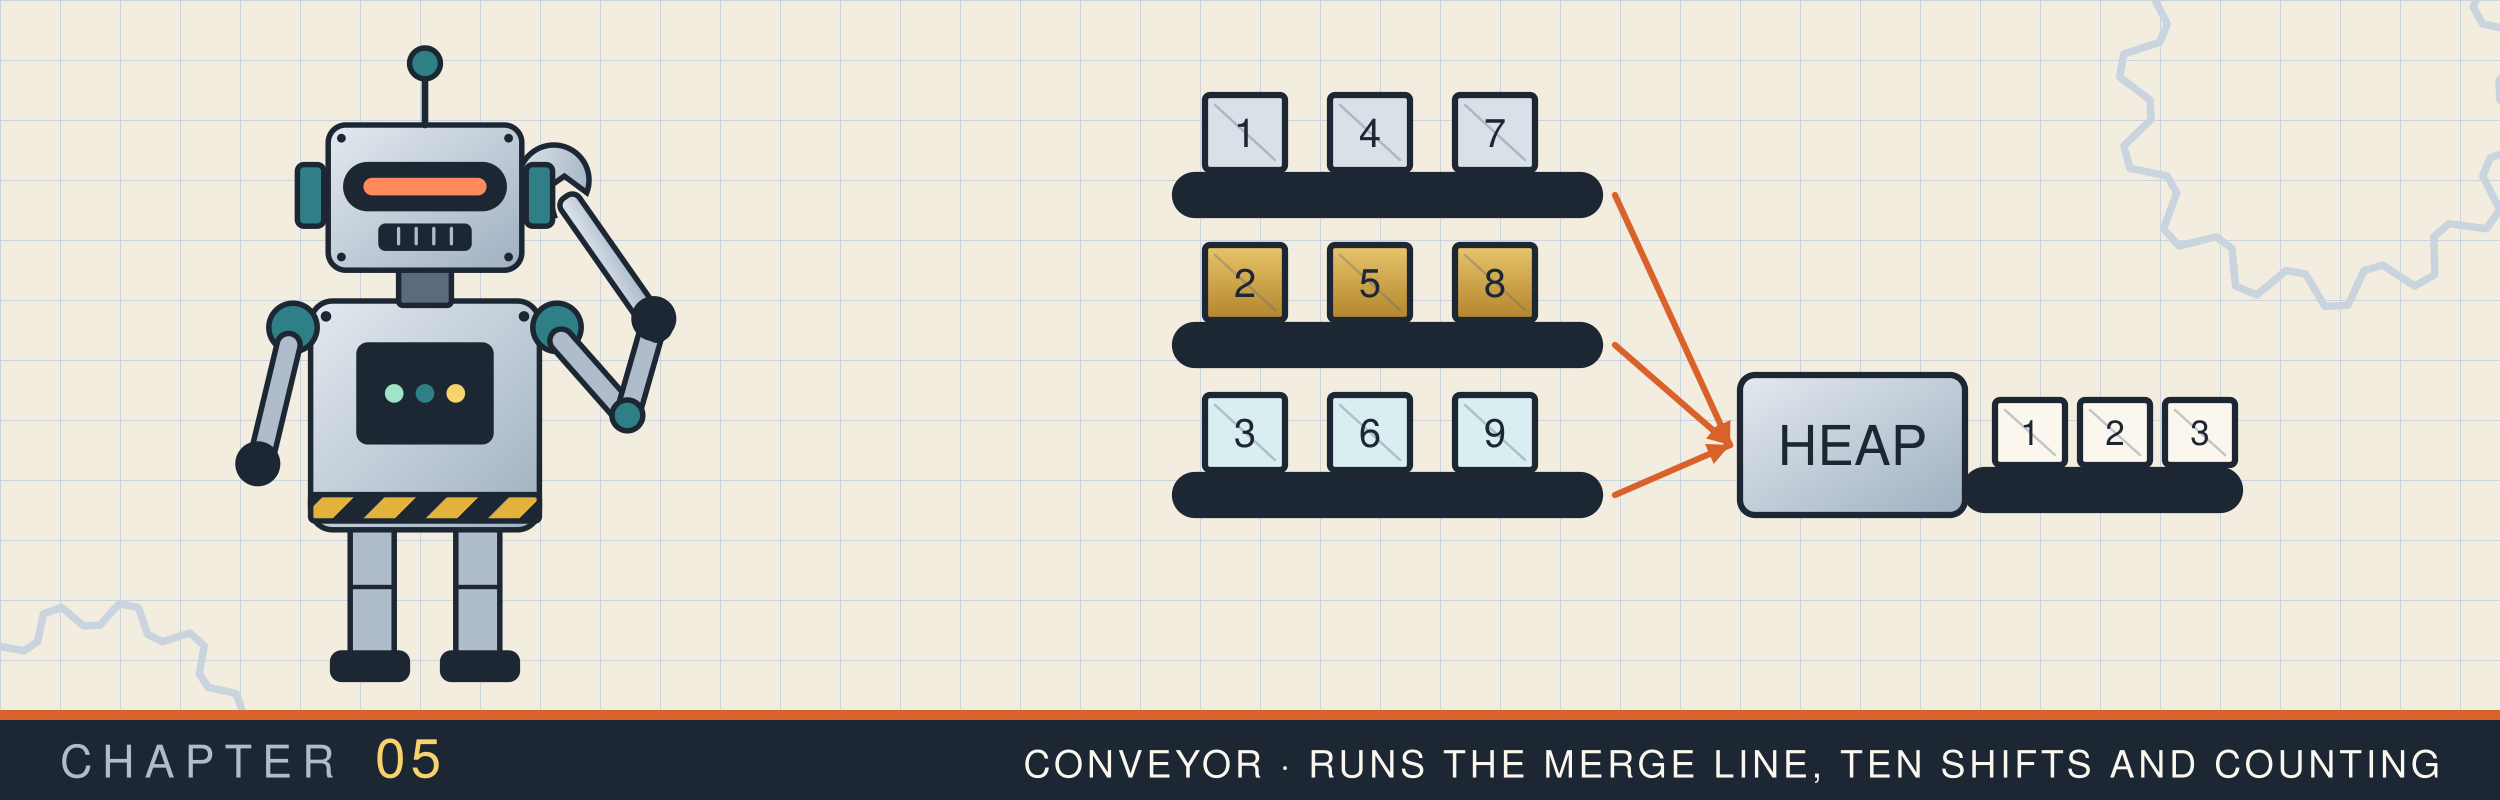
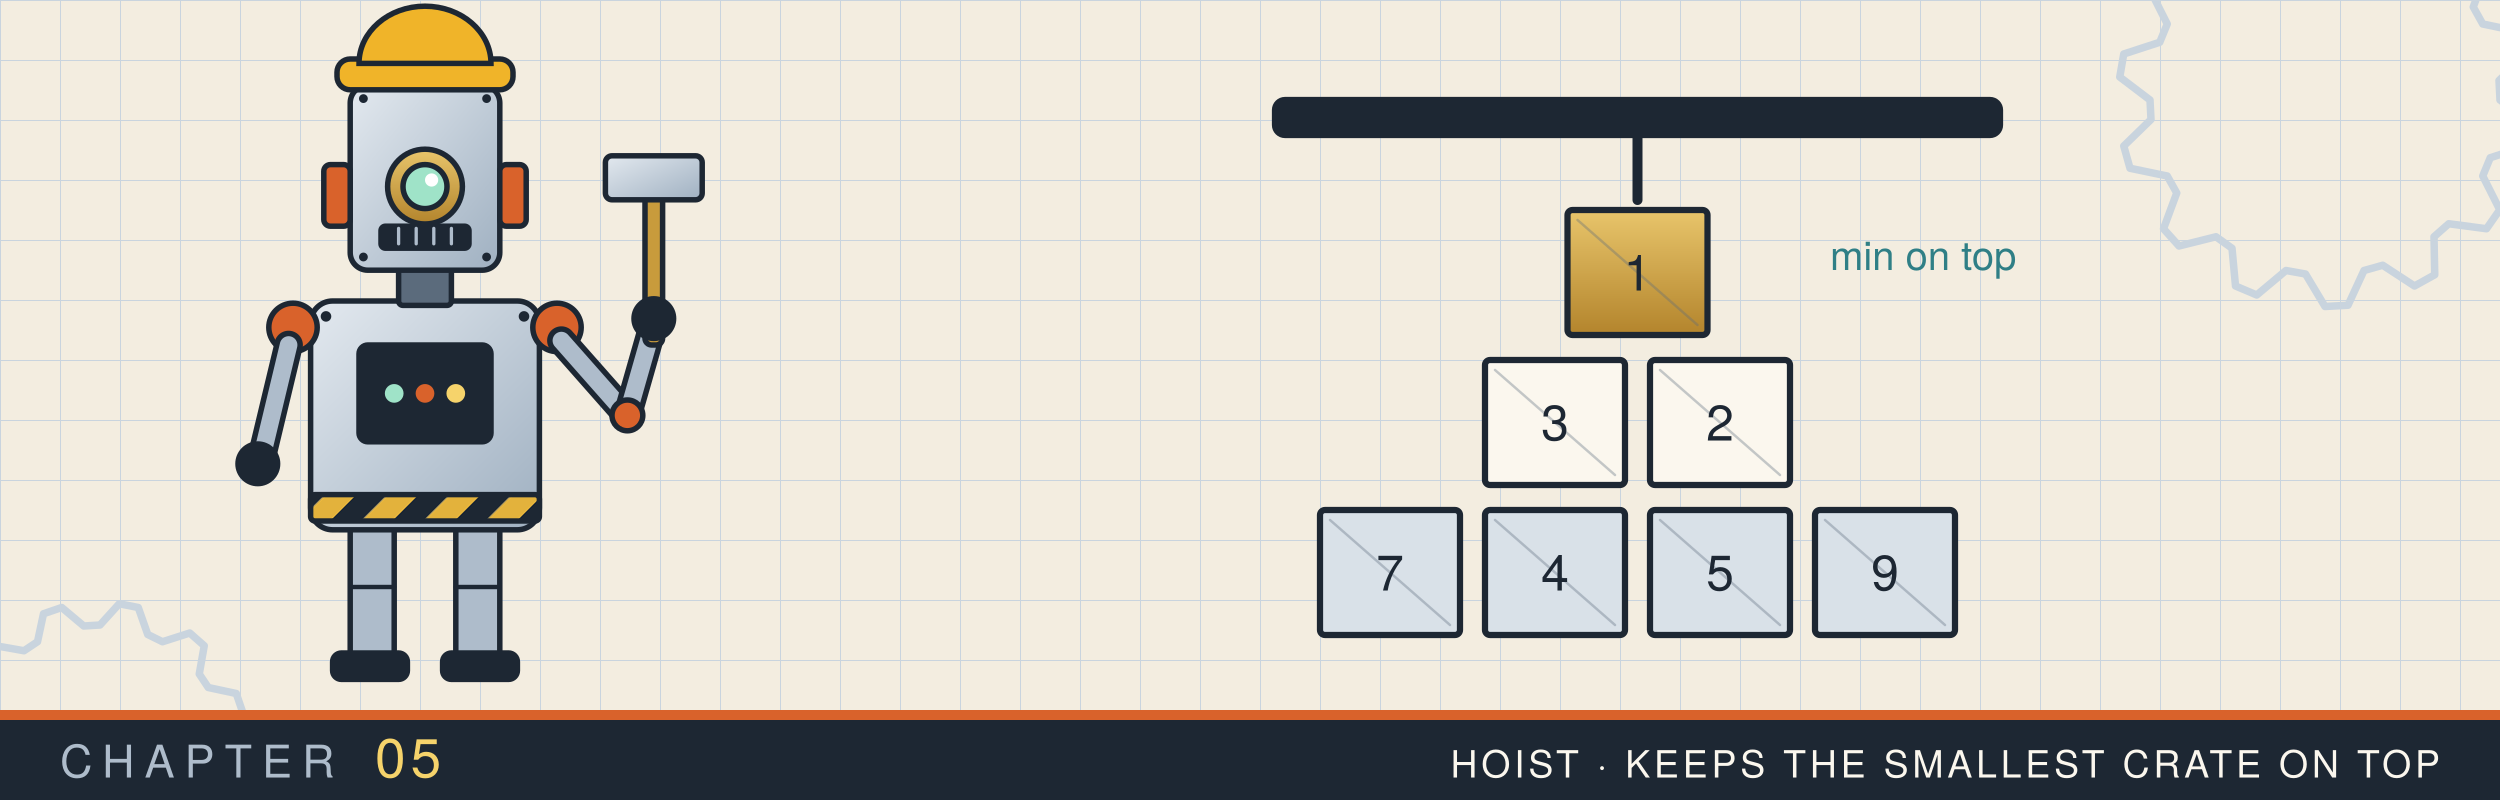
<svg xmlns="http://www.w3.org/2000/svg" viewBox="0 0 1000 320" width="1000" height="320">
  <defs>
    <pattern id="grid" width="24" height="24" patternUnits="userSpaceOnUse">
      <path d="M 24 0 L 0 0 0 24" fill="none" stroke="#c9d4de" stroke-width="0.8" />
    </pattern>
    <pattern id="hatch" width="6" height="6" patternUnits="userSpaceOnUse" patternTransform="rotate(45)">
      <line x1="0" y1="0" x2="0" y2="6" stroke="#1d2733" stroke-width="1.1" opacity="0.55" />
    </pattern>
    <pattern id="hatch-fine" width="4" height="4" patternUnits="userSpaceOnUse" patternTransform="rotate(-35)">
      <line x1="0" y1="0" x2="0" y2="4" stroke="#1d2733" stroke-width="0.7" opacity="0.4" />
    </pattern>
    <pattern id="stripes" width="20" height="20" patternUnits="userSpaceOnUse" patternTransform="rotate(45)">
      <rect width="10" height="20" fill="#1d2733" />
      <rect x="10" width="10" height="20" fill="#e3b23c" />
    </pattern>
    <linearGradient id="steel" x1="0" x2="1" y1="0" y2="1">
      <stop offset="0" stop-color="#e3e9ef" />
      <stop offset="1" stop-color="#9fb0c1" />
    </linearGradient>
    <linearGradient id="brass" x1="0" x2="0" y1="0" y2="1">
      <stop offset="0" stop-color="#e8c56b" />
      <stop offset="1" stop-color="#b3842c" />
    </linearGradient>
    <linearGradient id="copper" x1="0" x2="0" y1="0" y2="1">
      <stop offset="0" stop-color="#ee8a52" />
      <stop offset="1" stop-color="#b9471b" />
    </linearGradient>
  </defs>
  <rect x="0.0" y="0.0" width="1000.0" height="320.0" rx="0" fill="#f3ede0" stroke="none" stroke-width="0" />
  <rect x="0.0" y="0.0" width="1000.0" height="320.0" rx="0" fill="url(#grid)" stroke="none" stroke-width="0" />
  <polygon points="1000.0,40.0 1012.1,49.2 1010.5,58.4 996.1,63.1 993.1,70.4 999.9,83.9 994.6,91.5 979.5,89.5 973.6,94.7 973.9,109.9 965.8,114.4 953.1,106.1 945.6,108.2 939.2,122.1 930.0,122.6 922.2,109.6 914.4,108.2 902.7,118.0 894.2,114.4 892.8,99.3 886.4,94.7 871.6,98.4 865.4,91.5 870.7,77.2 866.9,70.4 852.0,67.3 849.5,58.4 860.4,47.8 860.0,40.0 847.9,30.8 849.5,21.6 863.9,16.9 866.9,9.6 860.1,-3.9 865.4,-11.5 880.5,-9.5 886.4,-14.7 886.1,-29.9 894.2,-34.4 906.9,-26.1 914.4,-28.2 920.8,-42.1 930.0,-42.6 937.8,-29.6 945.6,-28.2 957.3,-38.0 965.8,-34.4 967.2,-19.3 973.6,-14.7 988.4,-18.4 994.6,-11.5 989.3,2.8 993.1,9.6 1008.0,12.7 1010.5,21.6 999.6,32.2" fill="none" stroke="#c9d4de" stroke-width="3" stroke-linejoin="round" />
  <polygon points="90.0,300.0 98.5,307.7 97.0,315.3 86.2,319.1 83.3,325.0 86.8,335.9 81.7,341.7 70.4,339.7 65.0,343.3 62.6,354.5 55.3,357.0 46.5,349.6 40.0,350.0 32.3,358.5 24.7,357.0 20.9,346.2 15.0,343.3 4.1,346.8 -1.7,341.7 0.3,330.4 -3.3,325.0 -14.5,322.6 -17.0,315.3 -9.6,306.5 -10.0,300.0 -18.5,292.3 -17.0,284.7 -6.2,280.9 -3.3,275.0 -6.8,264.1 -1.7,258.3 9.6,260.3 15.0,256.7 17.4,245.5 24.7,243.0 33.5,250.4 40.0,250.0 47.7,241.5 55.3,243.0 59.1,253.8 65.0,256.7 75.9,253.2 81.7,258.3 79.7,269.6 83.3,275.0 94.5,277.4 97.0,284.7 89.6,293.5" fill="none" stroke="#c9d4de" stroke-width="3" stroke-linejoin="round" />
  <rect x="0.0" y="288.0" width="1000.0" height="32.0" rx="0" fill="#1d2733" stroke="none" stroke-width="0" />
  <rect x="0.0" y="284.0" width="1000.0" height="4.0" rx="0" fill="#d9622b" stroke="none" stroke-width="0" />
  <text x="24.0" y="311.0" font-family="DIN Condensed, Avenir Next Condensed, Helvetica Neue, sans-serif" font-size="18" fill="#aebccb" text-anchor="start" font-weight="normal" letter-spacing="4">CHAPTER</text>
-   <text x="976.0" y="311.0" font-family="DIN Condensed, Avenir Next Condensed, Helvetica Neue, sans-serif" font-size="15" fill="#fbf7ee" text-anchor="end" font-weight="normal" letter-spacing="1.5">CONVEYOR · RUNS THE MERGE LINE, TEN SHIFTS AND COUNTING</text>
+   <text x="976.0" y="311.0" font-family="DIN Condensed, Avenir Next Condensed, Helvetica Neue, sans-serif" font-size="15" fill="#fbf7ee" text-anchor="end" font-weight="normal" letter-spacing="1.5">HOIST · KEEPS THE SMALLEST CRATE ON TOP</text>
  <text x="150.0" y="311.0" font-family="DIN Condensed, Avenir Next Condensed, Helvetica Neue, sans-serif" font-size="22" fill="#f6d36b" text-anchor="start" font-weight="normal" letter-spacing="2">05</text>
  <g transform="translate(170.0 270.0) scale(0.88)">
    <rect x="-34.0" y="-70.0" width="20.0" height="64.0" rx="3" fill="#aebccb" stroke="#1d2733" stroke-width="2.5" />
    <rect x="14.0" y="-70.0" width="20.0" height="64.0" rx="3" fill="#aebccb" stroke="#1d2733" stroke-width="2.5" />
    <rect x="-42.0" y="-10.0" width="34.0" height="12.0" rx="4" fill="#1d2733" stroke="#1d2733" stroke-width="2.5" />
    <rect x="8.0" y="-10.0" width="34.0" height="12.0" rx="4" fill="#1d2733" stroke="#1d2733" stroke-width="2.5" />
    <line x1="-34.0" y1="-40.0" x2="-14.0" y2="-40.0" stroke="#1d2733" stroke-width="2" stroke-linecap="round" />
    <line x1="14.0" y1="-40.0" x2="34.0" y2="-40.0" stroke="#1d2733" stroke-width="2" stroke-linecap="round" />
    <rect x="-52.0" y="-170.0" width="104.0" height="104.0" rx="10" fill="url(#steel)" stroke="#1d2733" stroke-width="2.5" />
    <circle cx="-45.0" cy="-163.0" r="2.4" fill="#1d2733" />
    <circle cx="45.0" cy="-163.0" r="2.4" fill="#1d2733" />
    <circle cx="-45.0" cy="-73.0" r="2.4" fill="#1d2733" />
    <circle cx="45.0" cy="-73.0" r="2.4" fill="#1d2733" />
    <rect x="-30.0" y="-150.0" width="60.0" height="44.0" rx="4" fill="#1d2733" stroke="#1d2733" stroke-width="2.5" />
    <rect x="-52.0" y="-82.0" width="104.0" height="12.0" rx="2" fill="url(#stripes)" stroke="#1d2733" stroke-width="2.5" />
    <circle cx="-14.0" cy="-128.0" r="5.0" fill="#9fe3c8" stroke="#1d2733" stroke-width="1.5" />
-     <circle cx="0.0" cy="-128.0" r="5.0" fill="#2f7f86" stroke="#1d2733" stroke-width="1.5" />
+     <circle cx="0.0" cy="-128.0" r="5.0" fill="#d9622b" stroke="#1d2733" stroke-width="1.5" />
    <circle cx="14.0" cy="-128.0" r="5.0" fill="#f6d36b" stroke="#1d2733" stroke-width="1.5" />
-     <circle cx="-60.0" cy="-158.0" r="11.0" fill="#2f7f86" stroke="#1d2733" stroke-width="2.5" />
+     <circle cx="-60.0" cy="-158.0" r="11.0" fill="#d9622b" stroke="#1d2733" stroke-width="2.5" />
    <line x1="-62.0" y1="-150.0" x2="-74.0" y2="-100.0" stroke="#1d2733" stroke-width="13" stroke-linecap="round" />
    <line x1="-62.0" y1="-150.0" x2="-74.0" y2="-100.0" stroke="#aebccb" stroke-width="8" stroke-linecap="round" />
    <circle cx="-76.0" cy="-96.0" r="9.0" fill="#1d2733" stroke="#1d2733" stroke-width="2.5" />
-     <circle cx="60.0" cy="-158.0" r="11.0" fill="#2f7f86" stroke="#1d2733" stroke-width="2.5" />
+     <circle cx="60.0" cy="-158.0" r="11.0" fill="#d9622b" stroke="#1d2733" stroke-width="2.5" />
    <line x1="62.0" y1="-152.0" x2="92.0" y2="-118.0" stroke="#1d2733" stroke-width="13" stroke-linecap="round" />
    <line x1="62.0" y1="-152.0" x2="92.0" y2="-118.0" stroke="#aebccb" stroke-width="8" stroke-linecap="round" />
    <line x1="92.0" y1="-118.0" x2="104.0" y2="-160.0" stroke="#1d2733" stroke-width="13" stroke-linecap="round" />
    <line x1="92.0" y1="-118.0" x2="104.0" y2="-160.0" stroke="#aebccb" stroke-width="8" stroke-linecap="round" />
-     <circle cx="92.0" cy="-118.0" r="7.0" fill="#2f7f86" stroke="#1d2733" stroke-width="2.5" />
-     <g transform="rotate(-35 104.0 -160.0)">
-       <rect x="99.0" y="-230.0" width="10.0" height="78.0" rx="4" fill="url(#steel)" stroke="#1d2733" stroke-width="2.5" />
-       <path d="M 95.0 -226.0 a 16 16 0 1 1 18 0 l -4 -12 h -10 z" fill="url(#steel)" stroke="#1d2733" stroke-width="2.5" />
-     </g>
+     <circle cx="92.0" cy="-118.0" r="7.0" fill="#d9622b" stroke="#1d2733" stroke-width="2.5" />
+     <rect x="100.0" y="-220.0" width="8.0" height="70.0" rx="3" fill="#c89b3c" stroke="#1d2733" stroke-width="2.5" />
+     <rect x="82.0" y="-236.0" width="44.0" height="20.0" rx="3" fill="url(#steel)" stroke="#1d2733" stroke-width="2.5" />
    <circle cx="104.0" cy="-162.0" r="9.0" fill="#1d2733" stroke="#1d2733" stroke-width="2.5" />
    <rect x="-12.0" y="-186.0" width="24.0" height="18.0" rx="2" fill="#5b6b7c" stroke="#1d2733" stroke-width="2.5" />
-     <rect x="-44.0" y="-250.0" width="88.0" height="66.0" rx="8" fill="url(#steel)" stroke="#1d2733" stroke-width="2.5" />
-     <circle cx="-38.0" cy="-244.0" r="2" fill="#1d2733" />
-     <circle cx="38.0" cy="-244.0" r="2" fill="#1d2733" />
-     <circle cx="-38.0" cy="-190.0" r="2" fill="#1d2733" />
-     <circle cx="38.0" cy="-190.0" r="2" fill="#1d2733" />
-     <rect x="-58.0" y="-232.0" width="12.0" height="28.0" rx="3" fill="#2f7f86" stroke="#1d2733" stroke-width="2.5" />
-     <rect x="46.0" y="-232.0" width="12.0" height="28.0" rx="3" fill="#2f7f86" stroke="#1d2733" stroke-width="2.5" />
-     <rect x="-36.0" y="-232.0" width="72.0" height="20.0" rx="10" fill="#1d2733" stroke="#1d2733" stroke-width="2.5" />
-     <rect x="-28.0" y="-226.0" width="56.0" height="8.0" rx="4" fill="#ff8a5c" stroke="none" stroke-width="0" />
+     <rect x="-34.0" y="-268.0" width="68.0" height="84.0" rx="8" fill="url(#steel)" stroke="#1d2733" stroke-width="2.5" />
+     <circle cx="-28.0" cy="-262.0" r="2" fill="#1d2733" />
+     <circle cx="28.0" cy="-262.0" r="2" fill="#1d2733" />
+     <circle cx="-28.0" cy="-190.0" r="2" fill="#1d2733" />
+     <circle cx="28.0" cy="-190.0" r="2" fill="#1d2733" />
+     <rect x="-46.0" y="-232.0" width="12.0" height="28.0" rx="3" fill="#d9622b" stroke="#1d2733" stroke-width="2.5" />
+     <rect x="34.0" y="-232.0" width="12.0" height="28.0" rx="3" fill="#d9622b" stroke="#1d2733" stroke-width="2.5" />
+     <circle cx="0.0" cy="-222.0" r="17.0" fill="url(#brass)" stroke="#1d2733" stroke-width="2.5" />
+     <circle cx="0.0" cy="-222.0" r="10.0" fill="#9fe3c8" stroke="#1d2733" stroke-width="2.5" />
+     <circle cx="3.0" cy="-225.0" r="3.0" fill="#ffffff" stroke="none" stroke-width="0" />
    <rect x="-20.0" y="-204.0" width="40.0" height="10.0" rx="2" fill="#1d2733" stroke="#1d2733" stroke-width="2.5" />
    <line x1="-12.0" y1="-203.0" x2="-12.0" y2="-196.0" stroke="#aebccb" stroke-width="1.5" stroke-linecap="round" />
    <line x1="-4.0" y1="-203.0" x2="-4.0" y2="-196.0" stroke="#aebccb" stroke-width="1.5" stroke-linecap="round" />
    <line x1="4.0" y1="-203.0" x2="4.0" y2="-196.0" stroke="#aebccb" stroke-width="1.5" stroke-linecap="round" />
    <line x1="12.0" y1="-203.0" x2="12.0" y2="-196.0" stroke="#aebccb" stroke-width="1.5" stroke-linecap="round" />
-     <line x1="0.0" y1="-250.0" x2="0.0" y2="-274.0" stroke="#1d2733" stroke-width="3" stroke-linecap="round" />
-     <circle cx="0.0" cy="-278.0" r="7.0" fill="#2f7f86" stroke="#1d2733" stroke-width="2.5" />
+     <rect x="-40.0" y="-280.0" width="80.0" height="14.0" rx="6" fill="#f0b429" stroke="#1d2733" stroke-width="2.5" />
+     <path d="M -30 -278.0 a 30 26 0 0 1 60 0 z" fill="#f0b429" stroke="#1d2733" stroke-width="2.5" />
  </g>
-   <rect x="470.0" y="70.0" width="170.0" height="16.0" rx="8" fill="#1d2733" stroke="#1d2733" stroke-width="2.5" />
-   <rect x="482.0" y="38.0" width="32.0" height="30.0" rx="2" fill="#d9e1e8" stroke="#1d2733" stroke-width="2.5" />
-   <line x1="486.0" y1="42.0" x2="510.0" y2="64.0" stroke="#5b6b7c" stroke-width="1" stroke-linecap="round" opacity="0.35" />
-   <text x="498.0" y="58.8" font-family="DIN Condensed, Avenir Next Condensed, Helvetica Neue, sans-serif" font-size="16" fill="#1d2733" text-anchor="middle" font-weight="normal" letter-spacing="0">1</text>
-   <rect x="532.0" y="38.0" width="32.0" height="30.0" rx="2" fill="#d9e1e8" stroke="#1d2733" stroke-width="2.5" />
-   <line x1="536.0" y1="42.0" x2="560.0" y2="64.0" stroke="#5b6b7c" stroke-width="1" stroke-linecap="round" opacity="0.35" />
-   <text x="548.0" y="58.8" font-family="DIN Condensed, Avenir Next Condensed, Helvetica Neue, sans-serif" font-size="16" fill="#1d2733" text-anchor="middle" font-weight="normal" letter-spacing="0">4</text>
-   <rect x="582.0" y="38.0" width="32.0" height="30.0" rx="2" fill="#d9e1e8" stroke="#1d2733" stroke-width="2.5" />
-   <line x1="586.0" y1="42.0" x2="610.0" y2="64.0" stroke="#5b6b7c" stroke-width="1" stroke-linecap="round" opacity="0.35" />
-   <text x="598.0" y="58.8" font-family="DIN Condensed, Avenir Next Condensed, Helvetica Neue, sans-serif" font-size="16" fill="#1d2733" text-anchor="middle" font-weight="normal" letter-spacing="0">7</text>
-   <line x1="646.0" y1="78.0" x2="692.0" y2="178.0" stroke="#d9622b" stroke-width="2.5" stroke-linecap="round" />
-   <polygon points="692.0,178.0 684.3,171.6 692.2,168.0" fill="#d9622b" />
-   <rect x="470.0" y="130.0" width="170.0" height="16.0" rx="8" fill="#1d2733" stroke="#1d2733" stroke-width="2.5" />
-   <rect x="482.0" y="98.0" width="32.0" height="30.0" rx="2" fill="url(#brass)" stroke="#1d2733" stroke-width="2.5" />
-   <line x1="486.0" y1="102.0" x2="510.0" y2="124.0" stroke="#5b6b7c" stroke-width="1" stroke-linecap="round" opacity="0.35" />
-   <text x="498.0" y="118.8" font-family="DIN Condensed, Avenir Next Condensed, Helvetica Neue, sans-serif" font-size="16" fill="#1d2733" text-anchor="middle" font-weight="normal" letter-spacing="0">2</text>
-   <rect x="532.0" y="98.0" width="32.0" height="30.0" rx="2" fill="url(#brass)" stroke="#1d2733" stroke-width="2.5" />
-   <line x1="536.0" y1="102.0" x2="560.0" y2="124.0" stroke="#5b6b7c" stroke-width="1" stroke-linecap="round" opacity="0.35" />
-   <text x="548.0" y="118.8" font-family="DIN Condensed, Avenir Next Condensed, Helvetica Neue, sans-serif" font-size="16" fill="#1d2733" text-anchor="middle" font-weight="normal" letter-spacing="0">5</text>
-   <rect x="582.0" y="98.0" width="32.0" height="30.0" rx="2" fill="url(#brass)" stroke="#1d2733" stroke-width="2.5" />
-   <line x1="586.0" y1="102.0" x2="610.0" y2="124.0" stroke="#5b6b7c" stroke-width="1" stroke-linecap="round" opacity="0.35" />
-   <text x="598.0" y="118.8" font-family="DIN Condensed, Avenir Next Condensed, Helvetica Neue, sans-serif" font-size="16" fill="#1d2733" text-anchor="middle" font-weight="normal" letter-spacing="0">8</text>
-   <line x1="646.0" y1="138.0" x2="692.0" y2="178.0" stroke="#d9622b" stroke-width="2.5" stroke-linecap="round" />
-   <polygon points="692.0,178.0 682.4,175.4 688.1,168.8" fill="#d9622b" />
-   <rect x="470.0" y="190.0" width="170.0" height="16.0" rx="8" fill="#1d2733" stroke="#1d2733" stroke-width="2.5" />
-   <rect x="482.0" y="158.0" width="32.0" height="30.0" rx="2" fill="#d8eef0" stroke="#1d2733" stroke-width="2.5" />
-   <line x1="486.0" y1="162.0" x2="510.0" y2="184.0" stroke="#5b6b7c" stroke-width="1" stroke-linecap="round" opacity="0.35" />
-   <text x="498.0" y="178.8" font-family="DIN Condensed, Avenir Next Condensed, Helvetica Neue, sans-serif" font-size="16" fill="#1d2733" text-anchor="middle" font-weight="normal" letter-spacing="0">3</text>
-   <rect x="532.0" y="158.0" width="32.0" height="30.0" rx="2" fill="#d8eef0" stroke="#1d2733" stroke-width="2.5" />
-   <line x1="536.0" y1="162.0" x2="560.0" y2="184.0" stroke="#5b6b7c" stroke-width="1" stroke-linecap="round" opacity="0.35" />
-   <text x="548.0" y="178.8" font-family="DIN Condensed, Avenir Next Condensed, Helvetica Neue, sans-serif" font-size="16" fill="#1d2733" text-anchor="middle" font-weight="normal" letter-spacing="0">6</text>
-   <rect x="582.0" y="158.0" width="32.0" height="30.0" rx="2" fill="#d8eef0" stroke="#1d2733" stroke-width="2.5" />
-   <line x1="586.0" y1="162.0" x2="610.0" y2="184.0" stroke="#5b6b7c" stroke-width="1" stroke-linecap="round" opacity="0.35" />
-   <text x="598.0" y="178.8" font-family="DIN Condensed, Avenir Next Condensed, Helvetica Neue, sans-serif" font-size="16" fill="#1d2733" text-anchor="middle" font-weight="normal" letter-spacing="0">9</text>
-   <line x1="646.0" y1="198.0" x2="692.0" y2="178.0" stroke="#d9622b" stroke-width="2.5" stroke-linecap="round" />
-   <polygon points="692.0,178.0 685.5,185.6 682.0,177.6" fill="#d9622b" />
-   <rect x="696.0" y="150.0" width="90.0" height="56.0" rx="6" fill="url(#steel)" stroke="#1d2733" stroke-width="2.5" />
-   <text x="741.0" y="186.0" font-family="DIN Condensed, Avenir Next Condensed, Helvetica Neue, sans-serif" font-size="22" fill="#1d2733" text-anchor="middle" font-weight="normal" letter-spacing="0">HEAP</text>
-   <rect x="786.0" y="188.0" width="110.0" height="16.0" rx="8" fill="#1d2733" stroke="#1d2733" stroke-width="2.5" />
-   <rect x="798.0" y="160.0" width="28.0" height="26.0" rx="2" fill="#fbf7ee" stroke="#1d2733" stroke-width="2.5" />
-   <line x1="802.0" y1="164.0" x2="822.0" y2="182.0" stroke="#5b6b7c" stroke-width="1" stroke-linecap="round" opacity="0.35" />
-   <text x="812.0" y="178.0" font-family="DIN Condensed, Avenir Next Condensed, Helvetica Neue, sans-serif" font-size="14" fill="#1d2733" text-anchor="middle" font-weight="normal" letter-spacing="0">1</text>
-   <rect x="832.0" y="160.0" width="28.0" height="26.0" rx="2" fill="#fbf7ee" stroke="#1d2733" stroke-width="2.5" />
-   <line x1="836.0" y1="164.0" x2="856.0" y2="182.0" stroke="#5b6b7c" stroke-width="1" stroke-linecap="round" opacity="0.35" />
-   <text x="846.0" y="178.0" font-family="DIN Condensed, Avenir Next Condensed, Helvetica Neue, sans-serif" font-size="14" fill="#1d2733" text-anchor="middle" font-weight="normal" letter-spacing="0">2</text>
-   <rect x="866.0" y="160.0" width="28.0" height="26.0" rx="2" fill="#fbf7ee" stroke="#1d2733" stroke-width="2.5" />
-   <line x1="870.0" y1="164.0" x2="890.0" y2="182.0" stroke="#5b6b7c" stroke-width="1" stroke-linecap="round" opacity="0.35" />
-   <text x="880.0" y="178.0" font-family="DIN Condensed, Avenir Next Condensed, Helvetica Neue, sans-serif" font-size="14" fill="#1d2733" text-anchor="middle" font-weight="normal" letter-spacing="0">3</text>
+   <rect x="510.0" y="40.0" width="290.0" height="14.0" rx="4" fill="#1d2733" stroke="#1d2733" stroke-width="2.5" />
+   <line x1="655.0" y1="54.0" x2="655.0" y2="80.0" stroke="#1d2733" stroke-width="4" stroke-linecap="round" />
+   <rect x="627.0" y="84.0" width="56.0" height="50.0" rx="2" fill="url(#brass)" stroke="#1d2733" stroke-width="2.5" />
+   <line x1="631.0" y1="88.0" x2="679.0" y2="130.0" stroke="#5b6b7c" stroke-width="1" stroke-linecap="round" opacity="0.35" />
+   <text x="655.0" y="116.2" font-family="DIN Condensed, Avenir Next Condensed, Helvetica Neue, sans-serif" font-size="20" fill="#1d2733" text-anchor="middle" font-weight="normal" letter-spacing="0">1</text>
+   <rect x="594.0" y="144.0" width="56.0" height="50.0" rx="2" fill="#fbf7ee" stroke="#1d2733" stroke-width="2.5" />
+   <line x1="598.0" y1="148.0" x2="646.0" y2="190.0" stroke="#5b6b7c" stroke-width="1" stroke-linecap="round" opacity="0.35" />
+   <text x="622.0" y="176.2" font-family="DIN Condensed, Avenir Next Condensed, Helvetica Neue, sans-serif" font-size="20" fill="#1d2733" text-anchor="middle" font-weight="normal" letter-spacing="0">3</text>
+   <rect x="660.0" y="144.0" width="56.0" height="50.0" rx="2" fill="#fbf7ee" stroke="#1d2733" stroke-width="2.5" />
+   <line x1="664.0" y1="148.0" x2="712.0" y2="190.0" stroke="#5b6b7c" stroke-width="1" stroke-linecap="round" opacity="0.35" />
+   <text x="688.0" y="176.2" font-family="DIN Condensed, Avenir Next Condensed, Helvetica Neue, sans-serif" font-size="20" fill="#1d2733" text-anchor="middle" font-weight="normal" letter-spacing="0">2</text>
+   <rect x="528.0" y="204.0" width="56.0" height="50.0" rx="2" fill="#d9e1e8" stroke="#1d2733" stroke-width="2.5" />
+   <line x1="532.0" y1="208.0" x2="580.0" y2="250.0" stroke="#5b6b7c" stroke-width="1" stroke-linecap="round" opacity="0.35" />
+   <text x="556.0" y="236.2" font-family="DIN Condensed, Avenir Next Condensed, Helvetica Neue, sans-serif" font-size="20" fill="#1d2733" text-anchor="middle" font-weight="normal" letter-spacing="0">7</text>
+   <rect x="594.0" y="204.0" width="56.0" height="50.0" rx="2" fill="#d9e1e8" stroke="#1d2733" stroke-width="2.5" />
+   <line x1="598.0" y1="208.0" x2="646.0" y2="250.0" stroke="#5b6b7c" stroke-width="1" stroke-linecap="round" opacity="0.35" />
+   <text x="622.0" y="236.2" font-family="DIN Condensed, Avenir Next Condensed, Helvetica Neue, sans-serif" font-size="20" fill="#1d2733" text-anchor="middle" font-weight="normal" letter-spacing="0">4</text>
+   <rect x="660.0" y="204.0" width="56.0" height="50.0" rx="2" fill="#d9e1e8" stroke="#1d2733" stroke-width="2.5" />
+   <line x1="664.0" y1="208.0" x2="712.0" y2="250.0" stroke="#5b6b7c" stroke-width="1" stroke-linecap="round" opacity="0.35" />
+   <text x="688.0" y="236.2" font-family="DIN Condensed, Avenir Next Condensed, Helvetica Neue, sans-serif" font-size="20" fill="#1d2733" text-anchor="middle" font-weight="normal" letter-spacing="0">5</text>
+   <rect x="726.0" y="204.0" width="56.0" height="50.0" rx="2" fill="#d9e1e8" stroke="#1d2733" stroke-width="2.5" />
+   <line x1="730.0" y1="208.0" x2="778.0" y2="250.0" stroke="#5b6b7c" stroke-width="1" stroke-linecap="round" opacity="0.35" />
+   <text x="754.0" y="236.2" font-family="DIN Condensed, Avenir Next Condensed, Helvetica Neue, sans-serif" font-size="20" fill="#1d2733" text-anchor="middle" font-weight="normal" letter-spacing="0">9</text>
+   <text x="732.0" y="108.0" font-family="DIN Condensed, Avenir Next Condensed, Helvetica Neue, sans-serif" font-size="16" fill="#2f7f86" text-anchor="start" font-weight="normal" letter-spacing="0">min on top</text>
</svg>
